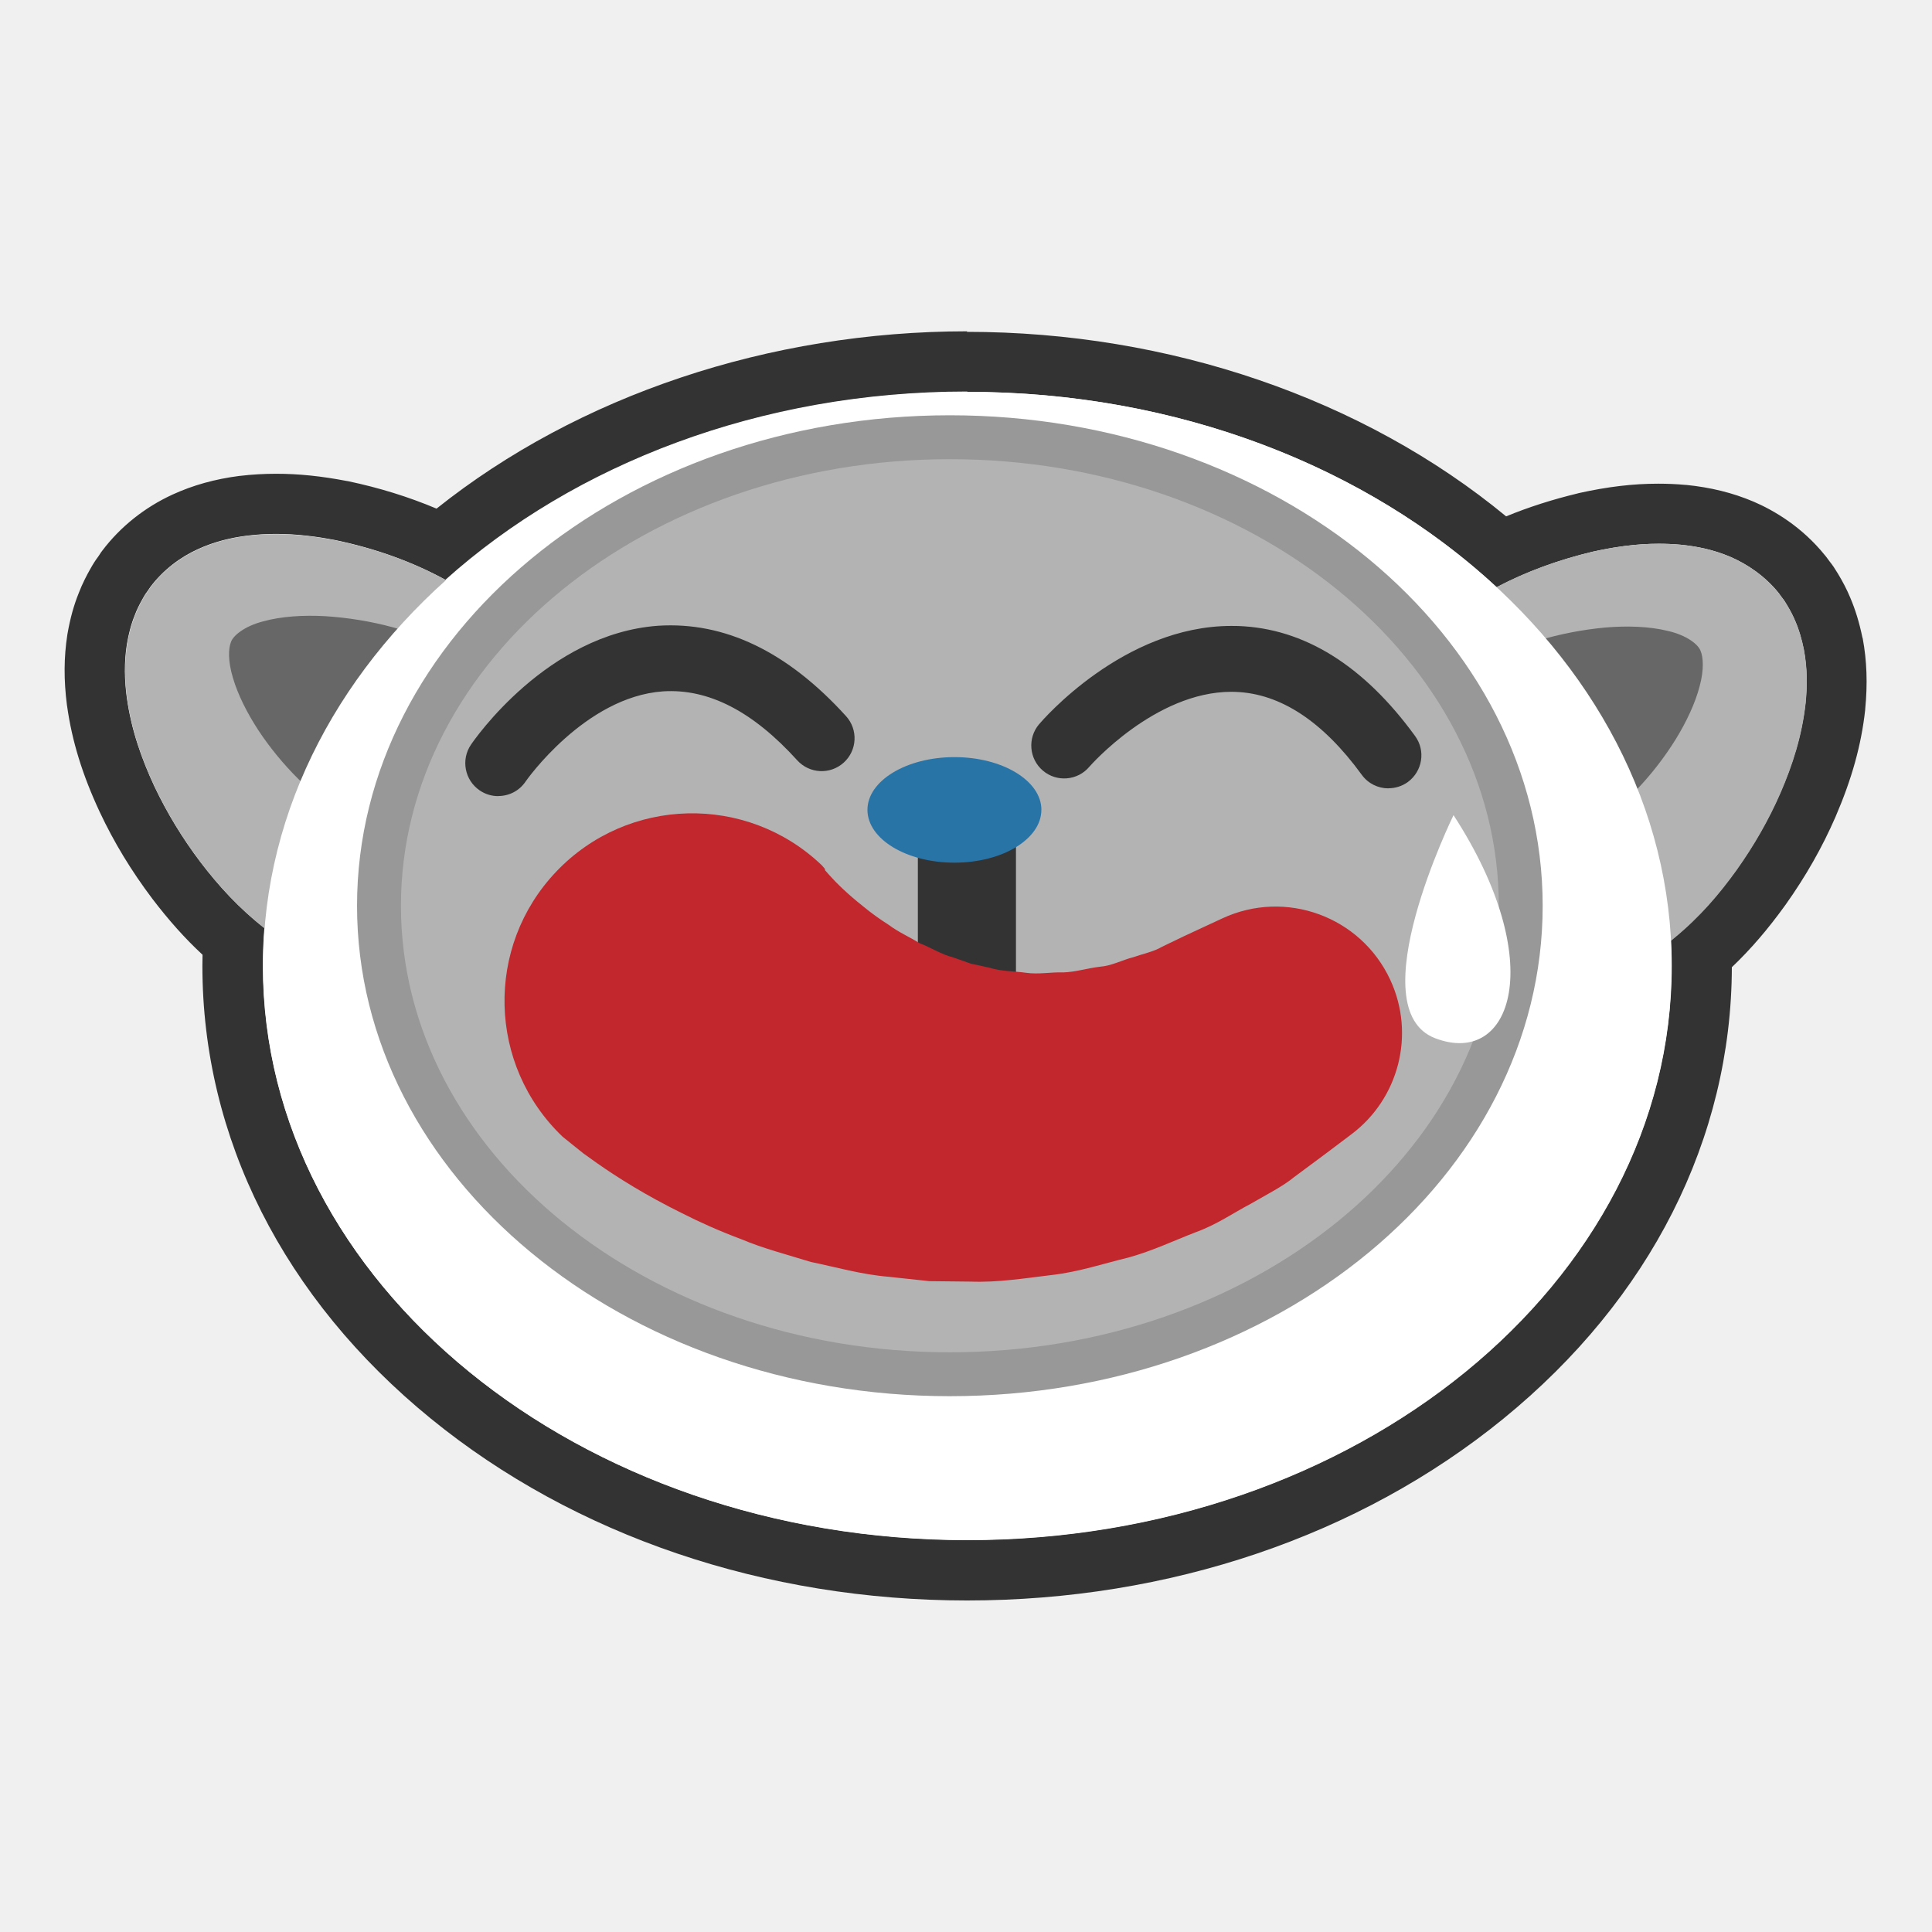
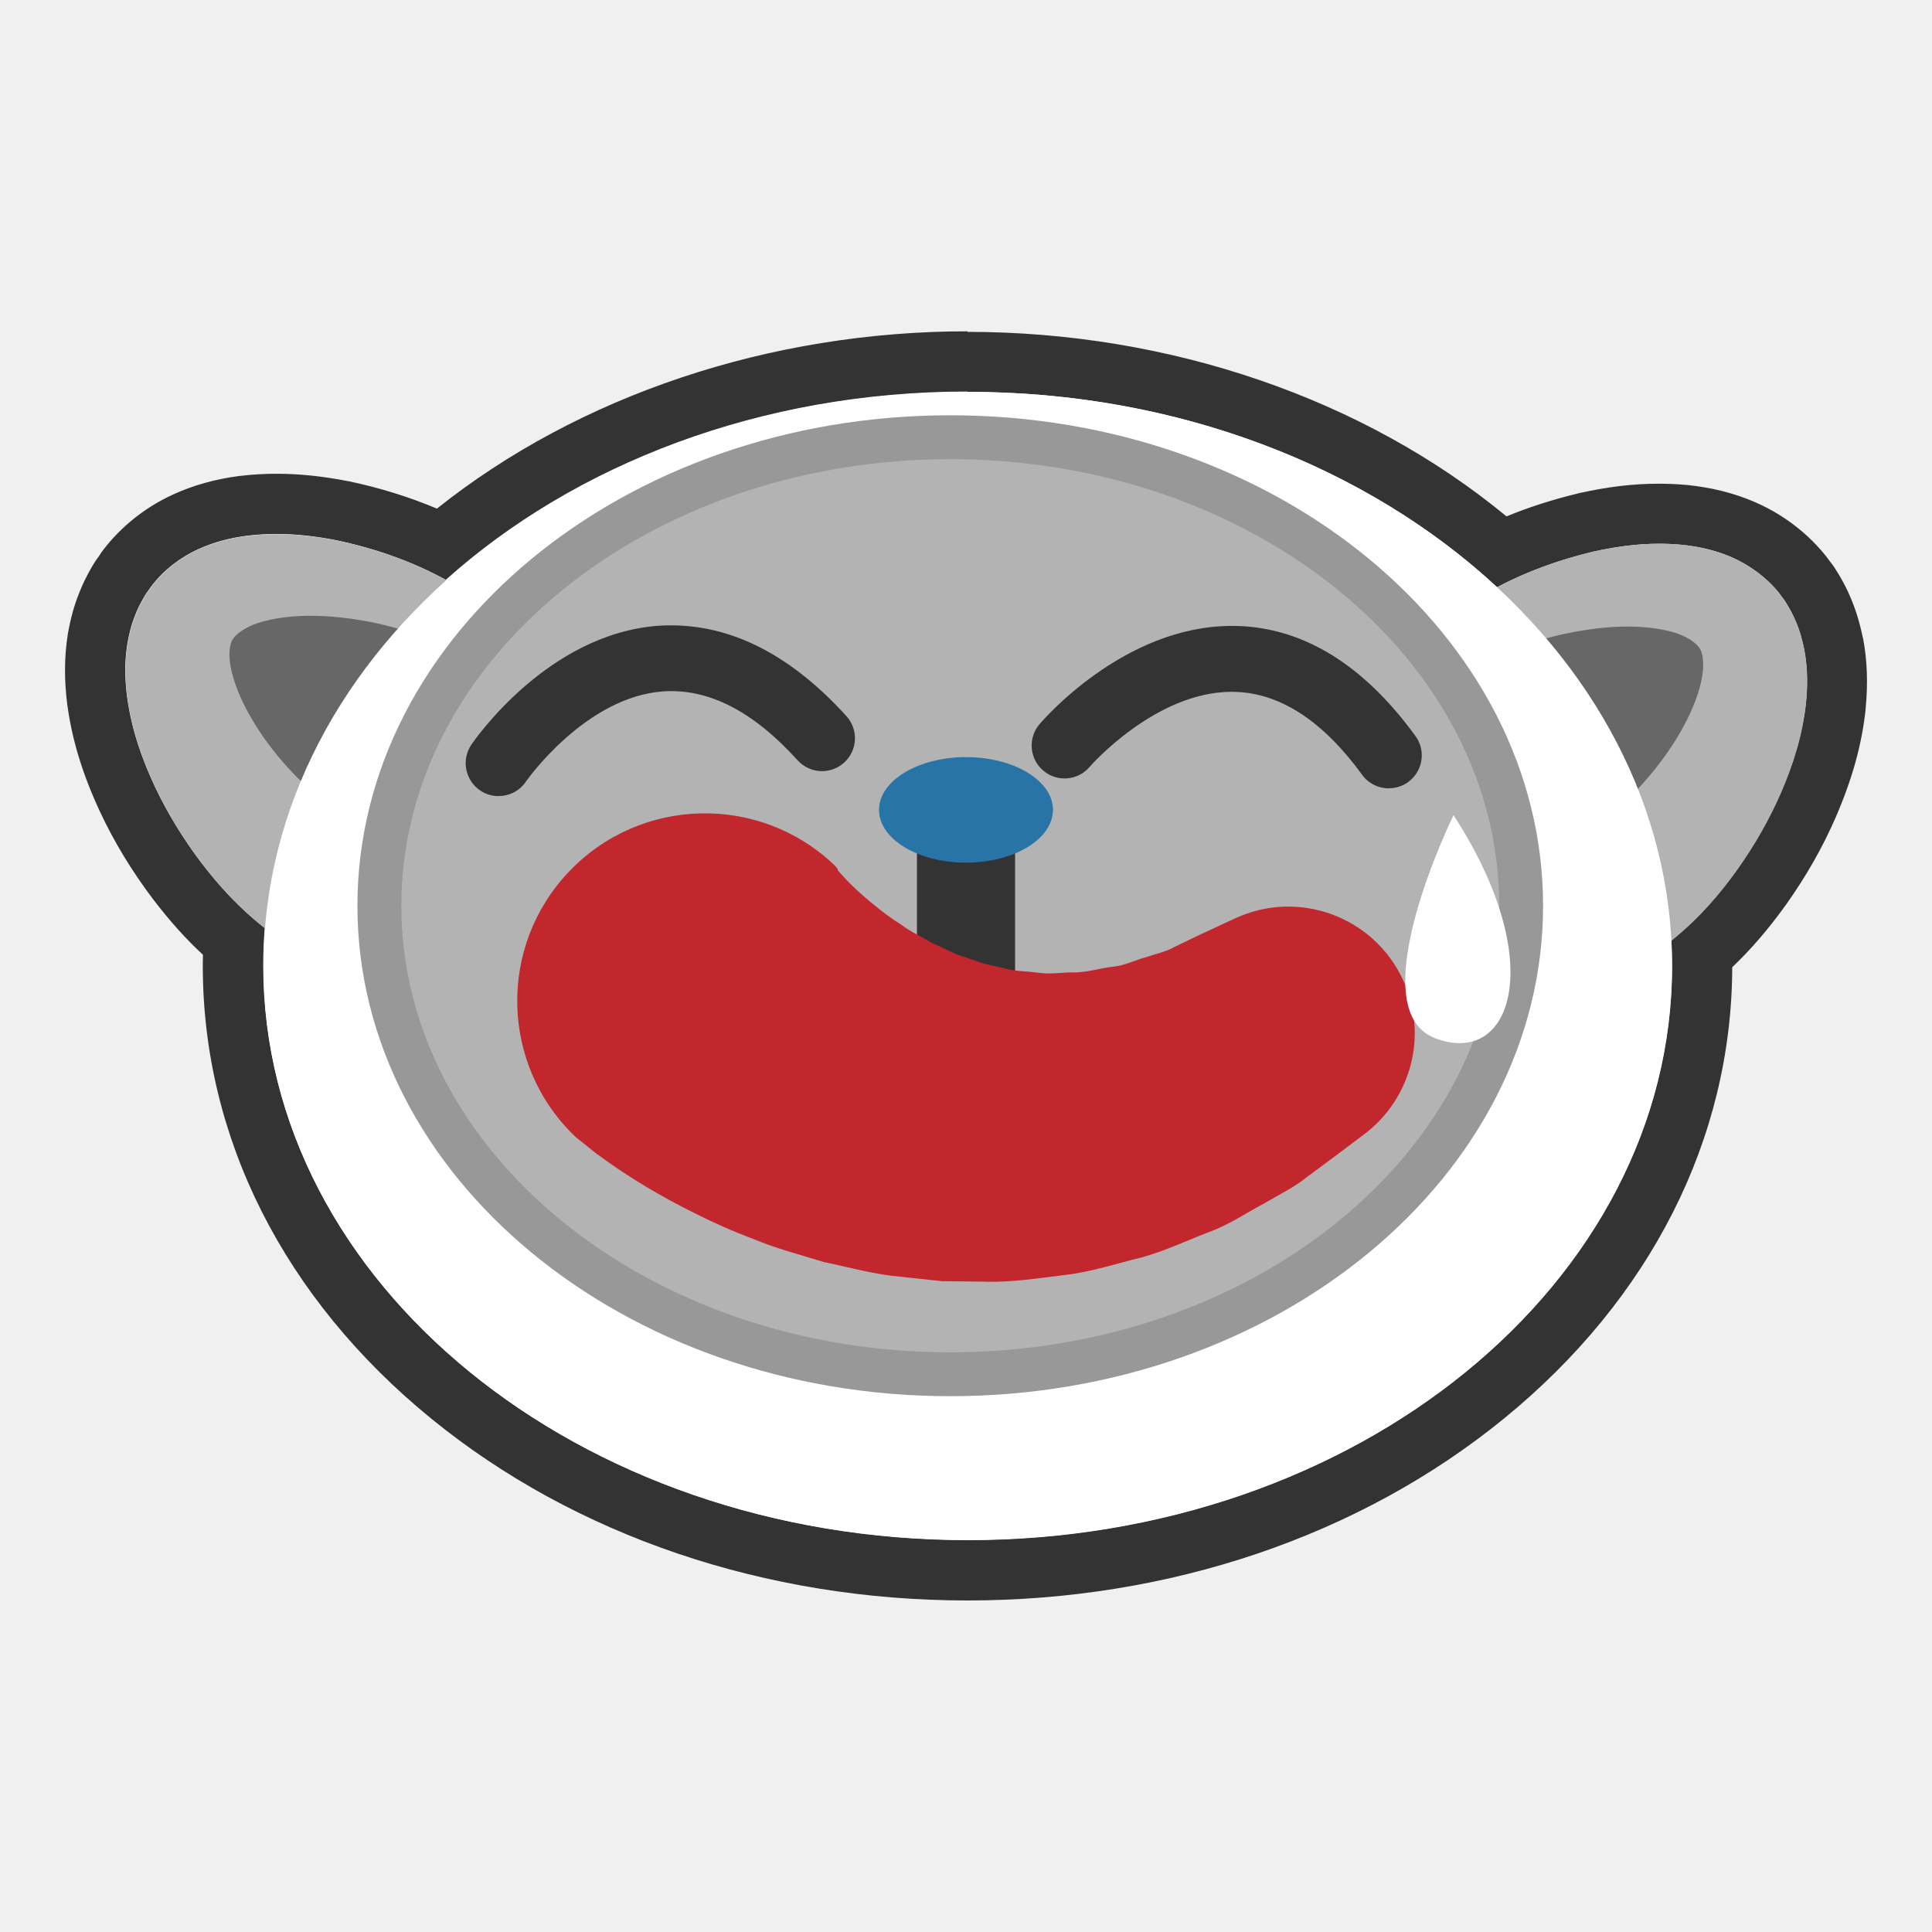
- <svg xmlns="http://www.w3.org/2000/svg" width="256" height="256" viewBox="0 0 256 256">
-   <path fill="#fff" d="M128.194 208.08c-53.67 0-97.335-35.925-97.335-80.084 0-1.04.02-2.11.08-3.2-2.66-2.285-5.08-4.896-7.52-8.088-2.63-3.48-4.76-6.995-6.54-10.762-2.14-4.584-3.41-8.69-4-12.943-.39-2.985-.38-5.67.03-8.254.32-1.86.73-3.33 1.28-4.69.38-1.04.96-2.11 1.27-2.66.36-.65.52-.89.77-1.23.07-.09.16-.22.36-.54l.08-.13.09-.12c2.52-3.34 5.63-5.22 7.8-6.22 2.32-1.07 4.83-1.76 7.68-2.13 1.45-.18 2.9-.27 4.36-.27 2.7 0 5.44.28 8.62.89 4.77.99 9.2 2.47 13.24 4.4 18.25-15.38 43.49-24.16 69.71-24.16 26.81 0 52.44 9.12 70.79 25.1 3.43-1.58 7.16-2.86 11.1-3.81 3.6-.8 6.67-1.17 9.72-1.17 1.08 0 2.18.05 3.26.14 2.9.29 5.44.91 7.79 1.91 2.2.95 5.36 2.75 7.96 5.99l.08.11.08.11c.22.32.32.45.39.54.26.34.43.57.82 1.22.53.87 1.02 1.83 1.35 2.62.59 1.35 1.03 2.81 1.39 4.56.5 2.62.59 5.31.29 8.29-.47 4.29-1.62 8.43-3.63 13.08-1.66 3.8-3.69 7.37-6.22 10.93-2.56 3.54-5.09 6.39-7.89 8.86.01.54.02 1.06.02 1.58 0 44.15-43.66 80.08-97.33 80.08zM211.97 87.204c2.247 3.12 4.23 6.358 5.938 9.696.23-.346.454-.692.668-1.04 1.295-2.098 2.26-4.207 2.712-5.937.236-.87.298-1.513.298-1.906-.308-.173-.813-.397-1.517-.558-1.29-.32-2.83-.48-4.51-.48-.83 0-1.7.03-2.58.11-.34.03-.68.07-1.02.11zm-177.62-.39c.013.39.092 1.02.346 1.86.512 1.747 1.534 3.832 2.886 5.9.377.57.778 1.14 1.2 1.704 1.883-3.59 4.086-7.063 6.595-10.396-.83-.103-1.664-.183-2.503-.238-.56-.032-1.15-.05-1.736-.05-2 0-3.803.208-5.214.602-.748.195-1.265.437-1.575.62z" />
-   <path fill="#333" d="M128.194 51.92c27.948 0 53.022 10.018 70.126 25.887 3.98-2.1 8.25-3.633 12.696-4.698 2.794-.62 5.694-1.06 8.786-1.06.947 0 1.913.04 2.9.13 2.1.21 4.315.64 6.587 1.61 2.25.97 4.6 2.56 6.41 4.81.71 1.02.5.59 1.06 1.53.45.74.85 1.52 1.09 2.1.56 1.28.9 2.55 1.16 3.82.47 2.51.45 4.87.23 7.08-.49 4.4-1.76 8.26-3.33 11.89-1.58 3.62-3.53 6.99-5.81 10.2-2.31 3.21-4.91 6.26-8.35 9.09l-.28.23c-.02.02-.05.03-.07.05.06 1.12.09 2.24.09 3.38 0 42.02-41.78 76.08-93.32 76.08-51.55 0-93.34-34.06-93.34-76.09 0-1.68.07-3.34.2-4.99-3.45-2.71-6.1-5.64-8.46-8.73-2.38-3.15-4.41-6.46-6.11-10.04-1.67-3.59-3.05-7.41-3.66-11.79-.29-2.2-.38-4.56.02-7.08.22-1.28.53-2.57 1.06-3.86.21-.59.6-1.38 1.03-2.14.53-.95.34-.52 1.02-1.56 1.74-2.31 4.03-3.97 6.27-4.99 2.24-1.03 4.44-1.53 6.53-1.8 1.31-.16 2.59-.23 3.84-.23 2.74 0 5.34.33 7.87.82 5.13 1.07 10.04 2.78 14.58 5.26 17.09-15.32 41.73-24.95 69.13-24.95m-88.38 51.57c3.04-7.29 7.4-14.08 12.85-20.18-3.13-.9-6.36-1.45-9.53-1.65-.67-.04-1.34-.06-2-.06-2.25 0-4.43.23-6.29.75-2.48.64-4 1.91-4.26 2.77-.32.82-.4 2.45.28 4.71.64 2.21 1.86 4.64 3.36 6.93 1.57 2.38 3.51 4.71 5.58 6.72m177.14.99c1.87-1.98 3.61-4.23 5.02-6.51 1.44-2.34 2.6-4.81 3.18-7.03.62-2.27.48-3.91.14-4.72-.29-.86-1.85-2.09-4.34-2.66-1.62-.4-3.47-.58-5.39-.58-.96 0-1.94.04-2.92.12-2.61.24-5.26.73-7.85 1.45 5.17 6.05 9.3 12.75 12.15 19.91M128.17 43.9c-26.23 0-51.54 8.51-70.327 23.496-3.68-1.554-7.61-2.773-11.74-3.64l-.07-.01-.07-.01c-3.44-.66-6.416-.96-9.37-.96-1.61 0-3.23.092-4.8.282h-.04l-.04.004c-3.25.423-6.136 1.23-8.826 2.46-3.714 1.7-6.938 4.274-9.33 7.44l-.18.24-.16.25c-.087.13-.14.212-.18.27-.41.55-.67.954-1.09 1.7-.44.776-1.054 1.95-1.51 3.156-.656 1.62-1.13 3.335-1.49 5.383l-.013.07-.01.07c-.465 2.97-.482 6.02-.052 9.35l.007.05.01.04c.65 4.66 2.03 9.13 4.33 14.06 1.91 4.06 4.19 7.8 6.96 11.48l.02.02.01.02c2.16 2.83 4.32 5.25 6.63 7.39-.01.5-.02.99-.02 1.47 0 22.77 10.75 44.08 30.28 60 19.05 15.53 44.28 24.09 71.05 24.09s52-8.55 71.05-24.08c19.48-15.88 30.22-37.12 30.28-59.83 2.49-2.37 4.79-5.04 7.09-8.24l.02-.02.01-.02c2.69-3.79 4.85-7.59 6.61-11.63 2.18-5.06 3.43-9.56 3.94-14.22v-.07c.33-3.36.22-6.43-.33-9.37l-.02-.06-.02-.06c-.42-2.02-.94-3.71-1.63-5.32-.4-.97-.97-2.08-1.62-3.15-.44-.73-.7-1.11-1.09-1.6-.05-.06-.11-.14-.26-.35l-.16-.22-.17-.21c-3.12-3.88-6.88-6.03-9.49-7.15-2.76-1.17-5.67-1.89-8.95-2.22h-.08c-1.19-.11-2.41-.16-3.62-.16-3.34 0-6.69.4-10.52 1.25l-.07.02-.07.02c-3.32.8-6.49 1.81-9.48 3.04-18.91-15.6-44.64-24.45-71.48-24.45z" />
-   <path fill="#676767" d="M62.523 83.464s-31.14-10.854-37.24-1.997c-6.09 8.853 7.293 30.076 17.734 37.27 0 0-6.1-22.848 19.506-35.273z" />
-   <path fill="#B3B3B3" d="M60.49 86.54c-5.23-2.968-11.416-4.5-17.355-4.89-2.943-.167-5.88.02-8.285.69-2.477.642-4.002 1.91-4.262 2.776-.32.825-.402 2.458.28 4.714.645 2.205 1.866 4.637 3.366 6.932 3.006 4.558 7.346 8.953 11.406 11.202 4.467 2.483 6.07 8.106 3.584 12.568-2.48 4.458-8.104 6.067-12.557 3.582-.408-.22-.787-.47-1.14-.74l-.32-.25c-3.52-2.734-6.21-5.707-8.608-8.846-2.38-3.15-4.41-6.46-6.11-10.042-1.67-3.582-3.05-7.405-3.66-11.79-.29-2.19-.38-4.55.02-7.08.22-1.277.53-2.566 1.06-3.857.21-.59.59-1.38 1.02-2.15.53-.95.34-.51 1.02-1.56 1.74-2.31 4.03-3.97 6.27-4.99 2.24-1.03 4.44-1.53 6.53-1.8 4.19-.51 8.03-.11 11.71.59 7.28 1.52 14.13 4.29 20.06 8.77 1.62 1.23 1.94 3.55.71 5.18-1.13 1.5-3.18 1.88-4.78.98z" />
-   <path fill="#676767" d="M193.333 85.47c-11.568-5.203 30.81-11.736 37.166-3.057 6.34 8.682-3.93 27.014-14.16 34.493 0 0 2.94-19.744-23.01-31.435z" />
-   <path fill="#B3B3B3" d="M191.212 82.45c5.79-4.65 12.572-7.608 19.805-9.342 3.65-.81 7.482-1.307 11.686-.926 2.1.21 4.316.647 6.588 1.613 2.26.97 4.61 2.562 6.41 4.813.72 1.02.5.59 1.07 1.533.46.75.86 1.53 1.09 2.11.57 1.28.91 2.56 1.17 3.83.48 2.52.45 4.88.23 7.08-.48 4.4-1.75 8.26-3.32 11.9-1.58 3.62-3.52 6.99-5.8 10.2-2.31 3.22-4.91 6.27-8.35 9.09l-.27.23c-3.94 3.24-9.76 2.67-13-1.26-3.23-3.94-2.66-9.76 1.27-13 .36-.29.77-.58 1.15-.81 4-2.37 8.21-6.89 11.08-11.52 1.44-2.33 2.6-4.81 3.18-7.02.62-2.27.48-3.91.14-4.71-.29-.86-1.84-2.09-4.34-2.66-2.42-.6-5.36-.7-8.31-.45-5.92.56-12.06 2.27-17.2 5.38-1.74 1.07-4.02.51-5.08-1.23-.97-1.6-.58-3.66.85-4.8z" />
-   <path fill="#fff" d="M221.515 127.996c0 42.02-41.78 76.085-93.32 76.085-51.546 0-93.335-34.06-93.335-76.08 0-42.01 41.79-76.07 93.335-76.07 51.54 0 93.32 34.06 93.32 76.08z" />
-   <path fill="#B3B3B3" d="M201.507 120.02c0 34.276-33.87 62.077-75.646 62.077-41.77 0-75.63-27.8-75.63-62.076 0-34.28 33.87-62.08 75.64-62.08 41.78 0 75.65 27.8 75.65 62.09z" />
-   <path fill="#999898" d="M125.86 185.003c-43.31 0-78.55-29.152-78.55-64.98 0-35.844 35.24-64.996 78.55-64.996 43.317 0 78.553 29.152 78.553 64.995 0 35.83-35.236 64.98-78.552 64.98zm0-124.158c-40.104 0-72.733 26.546-72.733 59.177 0 32.624 32.63 59.165 72.734 59.165 40.11 0 72.74-26.54 72.74-59.165 0-32.63-32.63-59.177-72.74-59.177z" />
-   <path fill="#333" d="M128.12 147.266c-3.216 0-6.5-2.6-6.5-5.816v-34.903c0-3.214 3.284-5.817 6.5-5.817 3.218 0 6.5 2.604 6.5 5.817v34.903c0 3.216-3.282 5.816-6.5 5.816z" />
-   <path fill="#2974A7" d="M137.985 107.312c0 3.865-5.16 6.995-11.52 6.995-6.36 0-11.524-3.13-11.524-6.995 0-3.86 5.17-6.99 11.53-6.99 6.36-.002 11.52 3.128 11.52 6.99z" />
-   <path fill="#C1272D" d="M108.927 114.692c-.115-.114.465.5.377.468.008.04.014.093.023.158.168.186.354.396.566.637.867.986 2.432 2.53 4.49 4.15 1.02.85 2.17 1.677 3.434 2.482 1.23.93 2.615 1.512 4.018 2.385 1.434.536 2.914 1.508 4.465 1.888l2.345.83 2.404.522c1.62.512 3.26.455 4.91.687 1.67.24 3.31-.11 4.96-.05 1.65-.06 3.24-.57 4.81-.75 1.58-.12 3.02-.91 4.42-1.26 1.38-.48 2.71-.73 3.81-1.38 1.13-.55 2.11-1.02 2.93-1.41 1.66-.77 2.6-1.21 2.6-1.21l2.48-1.15c8.39-3.9 18.36-.25 22.25 8.15 3.38 7.29 1.07 15.76-5.1 20.42 0 0-1.29.96-3.53 2.66-1.14.85-2.52 1.87-4.11 3.05-1.52 1.25-3.62 2.3-5.79 3.56-2.24 1.17-4.47 2.75-7.31 3.77-2.78 1.07-5.64 2.44-8.85 3.33-3.24.78-6.56 1.9-10.11 2.31-3.53.42-7.17 1.02-10.81.88l-5.48-.06c-1.81-.2-3.6-.39-5.38-.58-3.62-.3-6.93-1.27-10.29-1.96-3.19-.98-6.4-1.82-9.19-3-2.88-1.08-5.52-2.25-7.89-3.46-4.79-2.36-8.57-4.74-11.29-6.65-.69-.49-1.29-.93-1.83-1.31-.67-.53-1.23-.99-1.68-1.35l-1.02-.82c-9.94-9.48-10.32-25.21-.84-35.15 9.47-9.94 25.21-10.32 35.15-.85z" />
-   <path fill="#333" d="M66.005 105.49c-.84 0-1.688-.243-2.434-.75-1.99-1.35-2.52-4.064-1.17-6.06.41-.6 10.11-14.716 24.82-15.766 8.8-.56 17.11 3.413 24.88 11.975 1.62 1.78 1.49 4.54-.3 6.16s-4.54 1.48-6.16-.3c-5.88-6.49-11.75-9.53-17.79-9.14-10.35.73-18.13 11.83-18.21 11.95-.84 1.25-2.21 1.92-3.62 1.92zm117.965-1.028c-1.352 0-2.68-.624-3.53-1.798-5.15-7.072-10.774-10.77-16.71-10.984-.188-.013-.377-.013-.56-.013-10.132 0-18.745 9.835-18.83 9.937-1.56 1.847-4.32 2.063-6.147.512-1.838-1.556-2.066-4.308-.512-6.147.46-.54 11.19-13.03 25.48-13.03.3 0 .6 0 .89.01 8.76.31 16.64 5.22 23.45 14.57 1.43 1.95.99 4.67-.95 6.1-.77.56-1.68.83-2.56.83z" />
-   <path fill="#fff" d="M192.6 108.012s-12.603 25.682-2.423 29.563c10.183 3.88 15.023-10.163 2.422-29.563z" />
+ <svg xmlns="http://www.w3.org/2000/svg" version="1.1" id="Layer_1" x="0px" y="0px" width="256px" height="256px" viewBox="0 0 256 256" enable-background="new 0 0 256 256" xml:space="preserve">
+   <g>
+     <path fill="#FFFFFF" d="M128.246,208.08c-53.67,0-97.335-35.925-97.335-80.084c0-1.04,0.02-2.11,0.08-3.2   c-2.66-2.285-5.08-4.896-7.52-8.088c-2.63-3.48-4.76-6.995-6.54-10.762c-2.14-4.584-3.41-8.69-4-12.943   c-0.39-2.985-0.38-5.67,0.03-8.254c0.32-1.86,0.73-3.33,1.28-4.69c0.38-1.04,0.96-2.11,1.27-2.66c0.36-0.65,0.521-0.89,0.771-1.23   c0.07-0.09,0.16-0.22,0.36-0.54l0.08-0.13l0.09-0.12c2.52-3.34,5.63-5.22,7.8-6.22c2.32-1.07,4.83-1.76,7.68-2.13   c1.45-0.18,2.9-0.27,4.36-0.27c2.7,0,5.44,0.28,8.62,0.89c4.771,0.99,9.2,2.47,13.24,4.4c18.25-15.38,43.49-24.16,69.71-24.16   c26.81,0,52.44,9.12,70.79,25.1c3.431-1.58,7.16-2.86,11.101-3.81c3.601-0.8,6.67-1.17,9.721-1.17c1.08,0,2.18,0.05,3.26,0.14   c2.9,0.29,5.439,0.91,7.79,1.91c2.2,0.95,5.36,2.75,7.96,5.99l0.08,0.11l0.08,0.11c0.221,0.32,0.32,0.45,0.391,0.54   c0.26,0.34,0.431,0.57,0.819,1.22c0.53,0.87,1.021,1.83,1.351,2.62c0.59,1.35,1.029,2.81,1.39,4.56c0.5,2.62,0.591,5.31,0.291,8.29   c-0.472,4.29-1.621,8.43-3.631,13.08c-1.66,3.8-3.689,7.37-6.22,10.93c-2.561,3.54-5.091,6.39-7.891,8.86   c0.01,0.54,0.02,1.06,0.02,1.58c0,44.15-43.659,80.08-97.33,80.08L128.246,208.08z M212.021,87.204   c2.246,3.12,4.229,6.358,5.938,9.696c0.23-0.346,0.453-0.692,0.668-1.04c1.295-2.098,2.26-4.207,2.712-5.937   c0.235-0.87,0.298-1.513,0.298-1.906c-0.309-0.173-0.813-0.397-1.518-0.558c-1.289-0.32-2.829-0.48-4.51-0.48   c-0.83,0-1.699,0.03-2.58,0.11c-0.34,0.03-0.68,0.07-1.021,0.11L212.021,87.204z M34.402,86.814c0.013,0.39,0.092,1.02,0.346,1.86   c0.512,1.747,1.534,3.832,2.886,5.9c0.377,0.57,0.778,1.14,1.2,1.704c1.883-3.59,4.086-7.063,6.595-10.396   c-0.83-0.103-1.664-0.183-2.503-0.238c-0.56-0.032-1.15-0.05-1.736-0.05c-2,0-3.803,0.208-5.214,0.602   c-0.748,0.195-1.265,0.437-1.575,0.62L34.402,86.814z" />
+     <path fill="#333333" d="M128.246,51.92c27.949,0,53.021,10.018,70.126,25.887c3.979-2.1,8.25-3.633,12.694-4.698   c2.795-0.62,5.694-1.06,8.787-1.06c0.946,0,1.912,0.04,2.899,0.13c2.101,0.21,4.315,0.64,6.587,1.61c2.25,0.97,4.6,2.56,6.41,4.81   c0.71,1.02,0.5,0.59,1.061,1.53c0.449,0.74,0.851,1.52,1.09,2.1c0.561,1.28,0.899,2.55,1.16,3.82c0.47,2.51,0.449,4.87,0.229,7.08   c-0.49,4.4-1.761,8.26-3.33,11.89c-1.58,3.62-3.53,6.99-5.81,10.2c-2.312,3.21-4.91,6.26-8.352,9.09l-0.279,0.23   c-0.021,0.02-0.051,0.03-0.07,0.05c0.061,1.12,0.091,2.24,0.091,3.38c0,42.021-41.78,76.08-93.32,76.08   c-51.55,0-93.34-34.06-93.34-76.09c0-1.68,0.07-3.34,0.2-4.99c-3.45-2.71-6.1-5.64-8.46-8.729c-2.38-3.15-4.41-6.46-6.11-10.04   c-1.67-3.59-3.05-7.41-3.66-11.79c-0.29-2.2-0.38-4.56,0.02-7.08c0.22-1.28,0.53-2.57,1.06-3.86c0.21-0.59,0.6-1.38,1.03-2.14   c0.53-0.95,0.34-0.52,1.02-1.56c1.74-2.31,4.03-3.97,6.271-4.99c2.24-1.03,4.44-1.53,6.53-1.8c1.31-0.16,2.59-0.23,3.84-0.23   c2.74,0,5.34,0.33,7.87,0.82c5.13,1.07,10.04,2.78,14.58,5.26c17.09-15.32,41.73-24.95,69.13-24.95 M39.821,103.449   c3.04-7.29,7.4-14.08,12.85-20.18c-3.13-0.9-6.36-1.45-9.53-1.65c-0.67-0.04-1.34-0.06-2-0.06c-2.25,0-4.43,0.23-6.29,0.75   c-2.48,0.64-4,1.91-4.26,2.77c-0.32,0.82-0.4,2.45,0.28,4.71c0.64,2.21,1.86,4.64,3.36,6.93c1.57,2.38,3.51,4.71,5.58,6.72    M216.95,104.429c1.87-1.979,3.61-4.229,5.021-6.51c1.44-2.34,2.602-4.81,3.182-7.03c0.619-2.27,0.479-3.91,0.14-4.72   c-0.29-0.86-1.851-2.09-4.341-2.66c-1.619-0.4-3.471-0.58-5.391-0.58c-0.959,0-1.939,0.04-2.92,0.12   c-2.609,0.24-5.26,0.73-7.85,1.45c5.17,6.05,9.3,12.75,12.148,19.91 M128.222,43.9c-26.23,0-51.54,8.51-70.327,23.496   c-3.68-1.554-7.61-2.773-11.74-3.64l-0.07-0.01l-0.07-0.01c-3.44-0.66-6.416-0.96-9.37-0.96c-1.61,0-3.23,0.092-4.8,0.282h-0.04   l-0.04,0.004c-3.25,0.423-6.136,1.23-8.826,2.46c-3.714,1.7-6.938,4.274-9.33,7.44l-0.18,0.24l-0.16,0.25   c-0.087,0.13-0.14,0.212-0.18,0.27c-0.41,0.55-0.67,0.954-1.09,1.7c-0.44,0.776-1.054,1.95-1.51,3.156   c-0.656,1.62-1.13,3.335-1.49,5.383l-0.013,0.07l-0.01,0.07c-0.465,2.97-0.482,6.02-0.052,9.35l0.007,0.05l0.01,0.04   c0.65,4.66,2.03,9.13,4.33,14.06c1.91,4.06,4.19,7.8,6.96,11.48l0.02,0.02l0.01,0.02c2.16,2.83,4.32,5.25,6.63,7.39   c-0.01,0.5-0.02,0.99-0.02,1.47c0,22.77,10.75,44.08,30.28,60c19.05,15.53,44.28,24.09,71.05,24.09c26.77,0,52-8.549,71.05-24.078   c19.479-15.881,30.22-37.12,30.279-59.83c2.489-2.37,4.79-5.04,7.09-8.24l0.021-0.02l0.012-0.02c2.688-3.79,4.85-7.59,6.608-11.63   c2.181-5.06,3.431-9.56,3.939-14.22v-0.07c0.329-3.36,0.221-6.43-0.33-9.37l-0.021-0.06l-0.02-0.06   c-0.42-2.02-0.939-3.71-1.631-5.32c-0.399-0.97-0.971-2.08-1.619-3.15c-0.439-0.73-0.7-1.11-1.09-1.6   c-0.051-0.06-0.11-0.14-0.26-0.35l-0.16-0.22l-0.17-0.21c-3.121-3.88-6.881-6.03-9.49-7.15c-2.76-1.17-5.67-1.89-8.95-2.22h-0.08   c-1.19-0.11-2.41-0.16-3.62-0.16c-3.34,0-6.689,0.4-10.52,1.25l-0.07,0.02l-0.07,0.02c-3.32,0.8-6.49,1.81-9.479,3.04   c-18.909-15.6-44.64-24.45-71.479-24.45L128.222,43.9z" />
+     <path fill="#676767" d="M62.575,83.464c0,0-31.14-10.854-37.24-1.997c-6.09,8.853,7.293,30.076,17.734,37.27   C43.069,118.737,36.969,95.889,62.575,83.464z" />
+     <path fill="#B3B3B3" d="M60.542,86.54c-5.23-2.968-11.416-4.5-17.355-4.89c-2.943-0.167-5.88,0.02-8.285,0.69   c-2.477,0.642-4.002,1.91-4.262,2.776c-0.32,0.825-0.402,2.458,0.28,4.714c0.645,2.205,1.866,4.637,3.366,6.932   c3.006,4.558,7.346,8.953,11.406,11.202c4.467,2.483,6.07,8.106,3.584,12.568c-2.48,4.458-8.104,6.067-12.557,3.582   c-0.408-0.22-0.787-0.47-1.14-0.74l-0.32-0.25c-3.52-2.734-6.21-5.707-8.608-8.846c-2.38-3.15-4.41-6.46-6.11-10.042   c-1.67-3.582-3.05-7.405-3.66-11.79c-0.29-2.19-0.38-4.55,0.02-7.08c0.22-1.277,0.53-2.566,1.06-3.857   c0.21-0.59,0.59-1.38,1.02-2.15c0.53-0.95,0.34-0.51,1.02-1.56c1.74-2.31,4.03-3.97,6.27-4.99c2.24-1.03,4.44-1.53,6.53-1.8   c4.19-0.51,8.03-0.11,11.71,0.59c7.28,1.52,14.13,4.29,20.06,8.77c1.62,1.23,1.94,3.55,0.71,5.18c-1.13,1.5-3.18,1.88-4.78,0.98   L60.542,86.54z" />
+     <path fill="#676767" d="M193.385,85.47c-11.566-5.203,30.811-11.736,37.166-3.057c6.34,8.682-3.931,27.014-14.16,34.493   c0,0,2.94-19.744-23.01-31.435L193.385,85.47z" />
+     <path fill="#B3B3B3" d="M191.264,82.45c5.791-4.65,12.572-7.608,19.807-9.342c3.648-0.81,7.48-1.307,11.686-0.926   c2.1,0.21,4.316,0.647,6.588,1.613c2.26,0.97,4.609,2.562,6.41,4.813c0.721,1.02,0.5,0.59,1.07,1.533   c0.459,0.75,0.859,1.53,1.09,2.11c0.57,1.28,0.91,2.56,1.17,3.83c0.479,2.52,0.449,4.88,0.229,7.08   c-0.479,4.4-1.75,8.26-3.318,11.9c-1.58,3.62-3.521,6.99-5.801,10.2c-2.311,3.22-4.91,6.271-8.351,9.09l-0.27,0.23   c-3.94,3.24-9.761,2.67-13-1.26c-3.23-3.94-2.66-9.76,1.27-13c0.359-0.29,0.771-0.58,1.15-0.81c4-2.37,8.209-6.89,11.08-11.52   c1.438-2.33,2.6-4.81,3.18-7.02c0.619-2.27,0.479-3.91,0.14-4.71c-0.289-0.86-1.84-2.09-4.34-2.66c-2.42-0.6-5.359-0.7-8.31-0.45   c-5.92,0.56-12.062,2.27-17.2,5.38c-1.74,1.07-4.021,0.51-5.08-1.23c-0.97-1.6-0.58-3.66,0.85-4.8L191.264,82.45z" />
+     <path fill="#FFFFFF" d="M221.566,127.996c0,42.02-41.78,76.085-93.32,76.085c-51.546,0-93.335-34.06-93.335-76.08   c0-42.01,41.79-76.07,93.335-76.07c51.54,0,93.32,34.06,93.32,76.08V127.996z" />
+     <path fill="#B3B3B3" d="M201.559,120.02c0,34.276-33.869,62.078-75.646,62.078c-41.77,0-75.63-27.801-75.63-62.077   c0-34.28,33.87-62.08,75.64-62.08c41.779,0,75.65,27.8,75.65,62.09L201.559,120.02z" />
+     <path fill="#999898" d="M125.912,185.003c-43.31,0-78.55-29.151-78.55-64.98c0-35.844,35.24-64.996,78.55-64.996   c43.316,0,78.553,29.152,78.553,64.995C204.465,155.852,169.229,185.002,125.912,185.003L125.912,185.003z M125.912,60.845   c-40.104,0-72.733,26.546-72.733,59.177c0,32.625,32.63,59.166,72.734,59.166c40.11,0,72.741-26.541,72.741-59.166   C198.652,87.392,166.021,60.845,125.912,60.845L125.912,60.845z" />
+     <path fill="#333333" d="M66.057,105.49c-0.84,0-1.688-0.243-2.434-0.75c-1.99-1.35-2.52-4.064-1.17-6.06   c0.41-0.6,10.11-14.716,24.82-15.766c8.8-0.56,17.11,3.413,24.88,11.975c1.62,1.78,1.49,4.54-0.3,6.16   c-1.79,1.62-4.54,1.48-6.16-0.3c-5.88-6.49-11.75-9.53-17.79-9.14c-10.35,0.73-18.13,11.83-18.21,11.95   c-0.84,1.25-2.21,1.92-3.62,1.92L66.057,105.49z M184.021,104.462c-1.353,0-2.681-0.624-3.53-1.798   c-5.149-7.072-10.773-10.77-16.709-10.984c-0.188-0.013-0.377-0.013-0.562-0.013c-10.132,0-18.744,9.835-18.83,9.937   c-1.56,1.847-4.32,2.063-6.146,0.512c-1.838-1.556-2.065-4.308-0.513-6.147c0.459-0.54,11.189-13.03,25.479-13.03   c0.3,0,0.601,0,0.89,0.01c8.76,0.31,16.642,5.22,23.45,14.57c1.431,1.95,0.99,4.67-0.95,6.1c-0.77,0.56-1.68,0.83-2.56,0.83   L184.021,104.462z" />
+   </g>
+   <path fill="#333333" d="M128,147.266c-3.216,0-6.5-2.6-6.5-5.814v-34.903c0-3.214,3.284-5.817,6.5-5.817  c3.218,0,6.5,2.604,6.5,5.817v34.903C134.5,144.666,131.218,147.266,128,147.266z" />
+   <path fill="#2974A7" d="M139.52,107.312c0,3.865-5.16,6.995-11.521,6.995c-6.361,0-11.524-3.13-11.524-6.995  c0-3.86,5.17-6.99,11.53-6.99c6.36-0.002,11.521,3.128,11.521,6.99H139.52z" />
+   <path fill="#C1272D" d="M110.614,114.692c-0.115-0.114,0.465,0.5,0.377,0.468c0.008,0.04,0.014,0.093,0.022,0.158  c0.168,0.186,0.354,0.396,0.566,0.637c0.867,0.986,2.432,2.53,4.489,4.15c1.021,0.85,2.171,1.677,3.435,2.482  c1.229,0.93,2.615,1.512,4.018,2.385c1.435,0.536,2.914,1.508,4.465,1.888l2.345,0.83l2.403,0.522  c1.621,0.513,3.261,0.455,4.91,0.687c1.67,0.24,3.312-0.108,4.961-0.049c1.648-0.061,3.24-0.571,4.81-0.75  c1.58-0.12,3.021-0.91,4.42-1.26c1.381-0.48,2.711-0.73,3.812-1.38c1.129-0.55,2.108-1.02,2.93-1.41  c1.66-0.77,2.601-1.21,2.601-1.21l2.479-1.15c8.391-3.9,18.359-0.25,22.25,8.15c3.381,7.29,1.07,15.762-5.1,20.42  c0,0-1.291,0.96-3.531,2.66c-1.14,0.852-2.521,1.87-4.109,3.05c-1.52,1.25-3.619,2.302-5.789,3.562  c-2.24,1.17-4.471,2.75-7.311,3.77c-2.779,1.07-5.641,2.44-8.851,3.33c-3.239,0.78-6.562,1.9-10.11,2.311  c-3.529,0.42-7.17,1.021-10.81,0.88l-5.48-0.061c-1.81-0.2-3.6-0.39-5.38-0.579c-3.62-0.301-6.93-1.271-10.29-1.961  c-3.189-0.979-6.399-1.82-9.189-3c-2.88-1.08-5.521-2.25-7.891-3.46c-4.79-2.36-8.569-4.739-11.29-6.649  c-0.689-0.489-1.29-0.93-1.83-1.311c-0.67-0.529-1.229-0.99-1.68-1.35l-1.02-0.82c-9.94-9.48-10.32-25.21-0.84-35.15  c9.47-9.94,25.21-10.32,35.149-0.85L110.614,114.692z" />
+   <path fill="#FFFFFF" d="M192.6,108.012c0,0-12.603,25.681-2.423,29.563C200.359,141.455,205.2,127.412,192.6,108.012L192.6,108.012z  " />
</svg>
